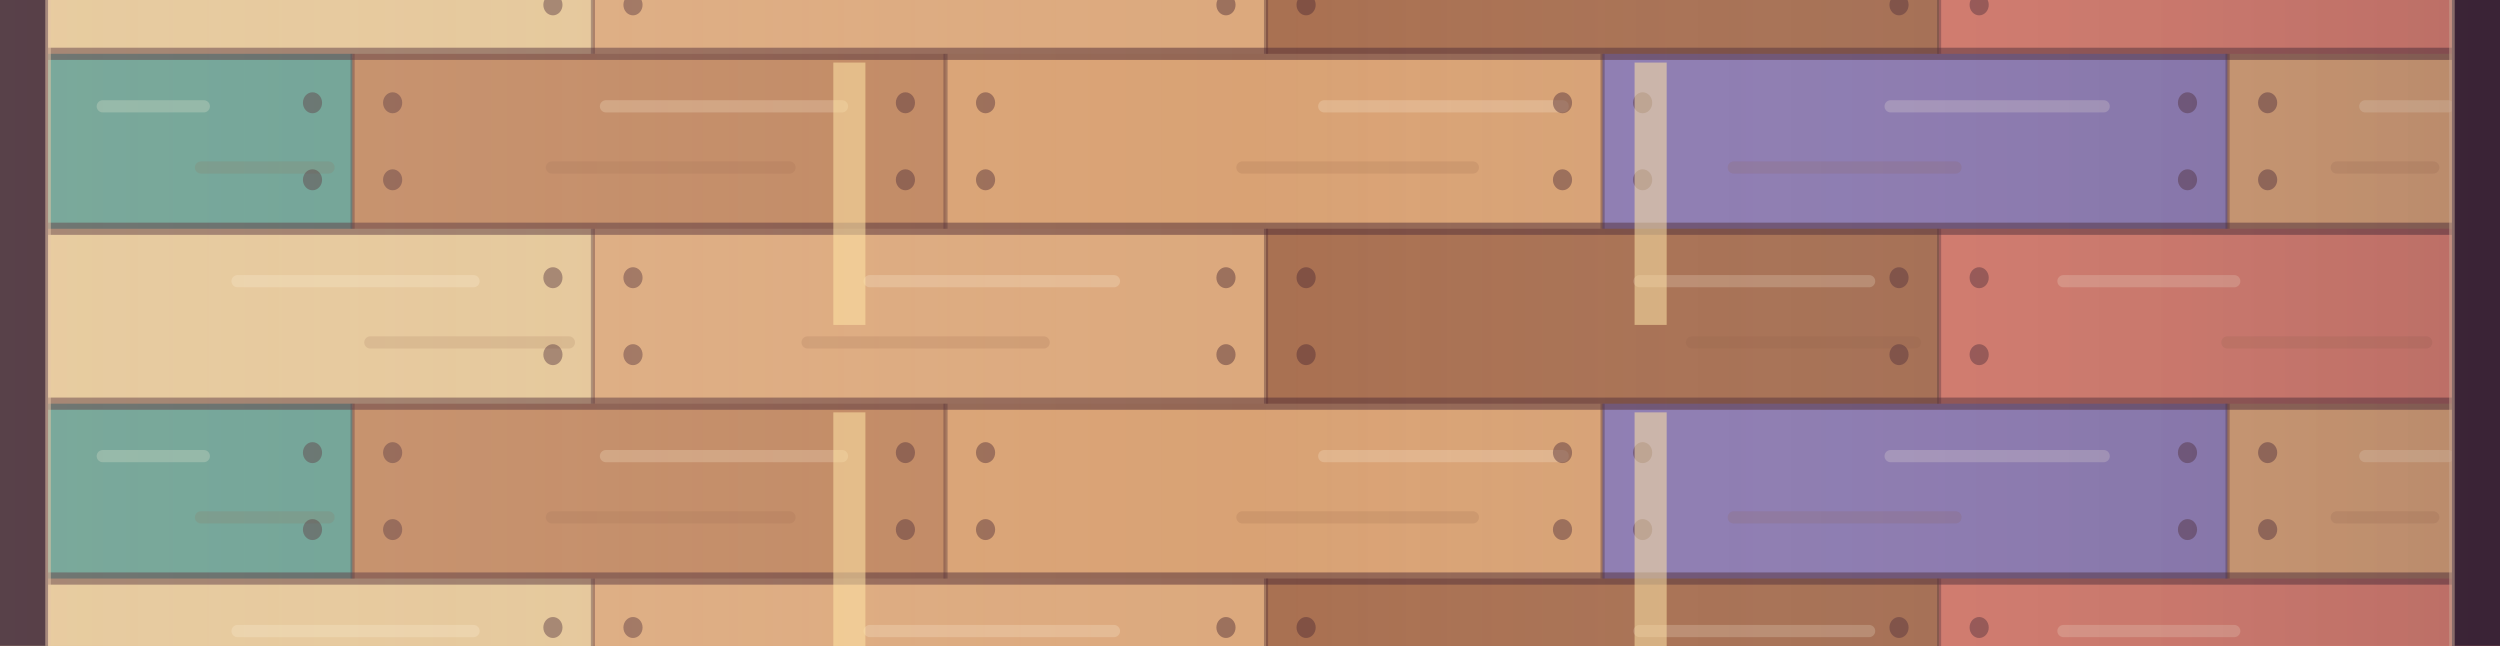
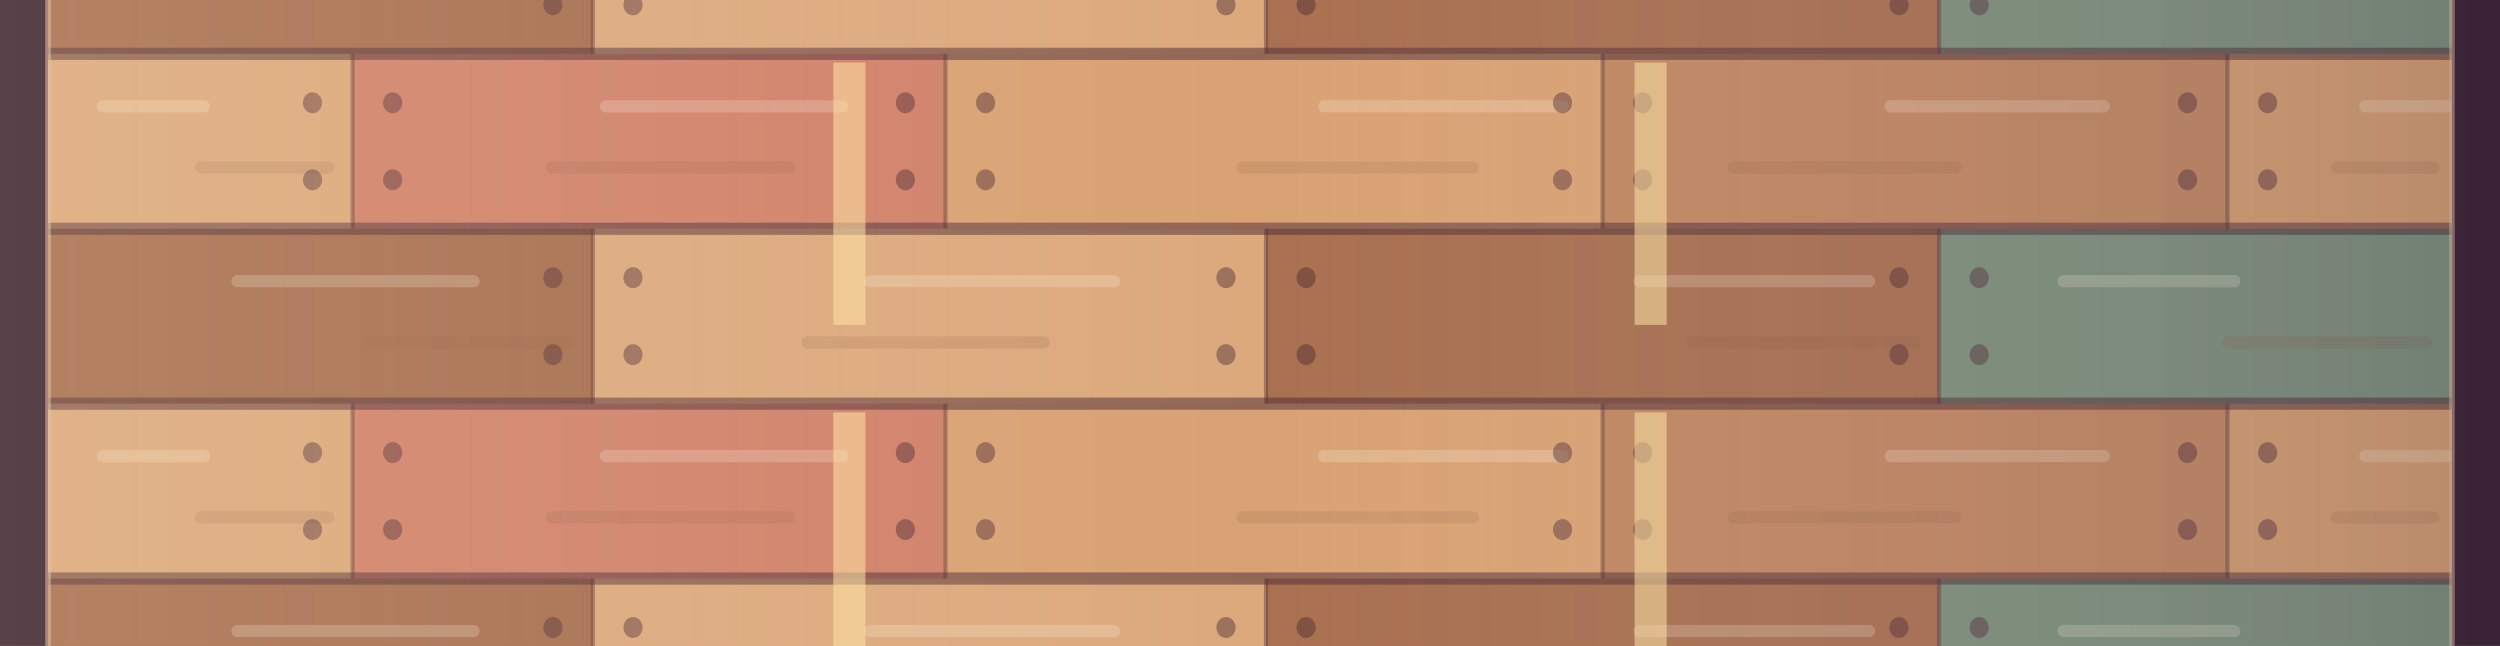
<svg xmlns="http://www.w3.org/2000/svg" width="360" height="93" viewBox="0 0 360 93">
  <rect width="360" height="93" fill="#C08660" />
-   <rect x="0" y="-42.62" width="50.77" height="25.78" fill="#669d91" />
-   <rect x="50.77" y="-42.62" width="85.38" height="25.78" fill="#c18862" />
+   <rect x="0" y="-42.62" width="50.77" height="25.78" fill="#dca87b" />
+   <rect x="50.77" y="-42.62" width="85.38" height="25.78" fill="#d1826a" />
  <rect x="136.15" y="-42.62" width="94.62" height="25.78" fill="#d9a274" />
-   <rect x="230.77" y="-42.62" width="90" height="25.78" fill="#8e7cb2" />
+   <rect x="230.77" y="-42.62" width="90" height="25.78" fill="#c18762" />
  <rect x="320.77" y="-42.62" width="39.23" height="25.78" fill="#d59e71" />
-   <rect x="0" y="-17.44" width="85.38" height="25.79" fill="#e4c597" />
+   <rect x="0" y="-17.44" width="85.38" height="25.79" fill="#a86f50" />
  <rect x="85.38" y="-17.44" width="96.93" height="25.79" fill="#dca97d" />
  <rect x="182.31" y="-17.44" width="96.92" height="25.79" fill="#a97051" />
-   <rect x="279.23" y="-17.44" width="80.77" height="25.79" fill="#d77c6b" />
-   <rect x="0" y="7.75" width="50.77" height="25.79" fill="#669d91" />
-   <rect x="50.77" y="7.75" width="85.38" height="25.79" fill="#c18862" />
+   <rect x="279.23" y="-17.44" width="80.77" height="25.79" fill="#7f907b" />
+   <rect x="0" y="7.75" width="50.77" height="25.79" fill="#dca87b" />
+   <rect x="50.77" y="7.75" width="85.38" height="25.79" fill="#d1826a" />
  <rect x="136.15" y="7.75" width="94.62" height="25.79" fill="#d9a274" />
-   <rect x="230.77" y="7.75" width="90" height="25.79" fill="#8e7cb2" />
+   <rect x="230.77" y="7.75" width="90" height="25.79" fill="#c18762" />
  <rect x="320.77" y="7.75" width="39.23" height="25.79" fill="#d59e71" />
-   <rect x="0" y="32.94" width="85.38" height="25.79" fill="#e4c597" />
+   <rect x="0" y="32.94" width="85.38" height="25.79" fill="#a86f50" />
  <rect x="85.38" y="32.94" width="96.93" height="25.79" fill="#dca97d" />
  <rect x="182.31" y="32.94" width="96.92" height="25.79" fill="#a97051" />
-   <rect x="279.23" y="32.94" width="80.77" height="25.79" fill="#d77c6b" />
-   <rect x="0" y="58.13" width="50.77" height="25.78" fill="#669d91" />
-   <rect x="50.77" y="58.13" width="85.38" height="25.78" fill="#c18862" />
+   <rect x="279.23" y="32.94" width="80.77" height="25.79" fill="#7f907b" />
+   <rect x="0" y="58.13" width="50.77" height="25.78" fill="#dca87b" />
+   <rect x="50.77" y="58.13" width="85.38" height="25.78" fill="#d1826a" />
  <rect x="136.15" y="58.13" width="94.62" height="25.78" fill="#d9a274" />
-   <rect x="230.77" y="58.13" width="90" height="25.78" fill="#8e7cb2" />
+   <rect x="230.77" y="58.13" width="90" height="25.78" fill="#c18762" />
  <rect x="320.77" y="58.13" width="39.23" height="25.78" fill="#d59e71" />
-   <rect x="0" y="83.31" width="85.38" height="25.79" fill="#e4c597" />
+   <rect x="0" y="83.31" width="85.38" height="25.79" fill="#a86f50" />
  <rect x="85.38" y="83.31" width="96.93" height="25.79" fill="#dca97d" />
  <rect x="182.31" y="83.31" width="96.92" height="25.79" fill="#a97051" />
-   <rect x="279.23" y="83.31" width="80.77" height="25.79" fill="#d77c6b" />
-   <rect x="0" y="108.5" width="50.77" height="25.79" fill="#669d91" />
-   <rect x="50.77" y="108.5" width="85.38" height="25.79" fill="#c18862" />
+   <rect x="279.23" y="83.31" width="80.77" height="25.79" fill="#7f907b" />
+   <rect x="0" y="108.5" width="50.77" height="25.79" fill="#dca87b" />
+   <rect x="50.77" y="108.5" width="85.38" height="25.79" fill="#d1826a" />
  <rect x="136.15" y="108.5" width="94.62" height="25.79" fill="#d9a274" />
-   <rect x="230.77" y="108.5" width="90" height="25.79" fill="#8e7cb2" />
+   <rect x="230.77" y="108.5" width="90" height="25.79" fill="#c18762" />
  <rect x="320.77" y="108.5" width="39.23" height="25.79" fill="#d59e71" />
-   <rect x="0" y="133.69" width="85.38" height="25.78" fill="#e4c597" />
+   <rect x="0" y="133.69" width="85.38" height="25.78" fill="#a86f50" />
  <rect x="85.38" y="133.69" width="96.93" height="25.78" fill="#dca97d" />
  <rect x="182.31" y="133.69" width="96.92" height="25.78" fill="#a97051" />
-   <rect x="279.23" y="133.69" width="80.77" height="25.78" fill="#d77c6b" />
+   <rect x="279.23" y="133.69" width="80.77" height="25.78" fill="#7f907b" />
  <path d="M14.8 -35.07H29.35" stroke="#FFF6DE" stroke-opacity="0.22" stroke-width="1.76" stroke-linecap="round" />
  <path d="M28.94 -26.25H47.31" stroke="#8C5A40" stroke-opacity="0.16" stroke-width="1.76" stroke-linecap="round" />
  <path d="M87.26 -35.07H121.24" stroke="#FFF6DE" stroke-opacity="0.22" stroke-width="1.76" stroke-linecap="round" />
  <path d="M79.48 -26.25H113.68" stroke="#8C5A40" stroke-opacity="0.16" stroke-width="1.76" stroke-linecap="round" />
  <path d="M190.69 -35.07H225.03" stroke="#FFF6DE" stroke-opacity="0.22" stroke-width="1.76" stroke-linecap="round" />
  <path d="M178.91 -26.25H212.09" stroke="#8C5A40" stroke-opacity="0.16" stroke-width="1.76" stroke-linecap="round" />
  <path d="M272.25 -35.07H302.93" stroke="#FFF6DE" stroke-opacity="0.22" stroke-width="1.76" stroke-linecap="round" />
  <path d="M249.66 -26.25H281.59" stroke="#8C5A40" stroke-opacity="0.16" stroke-width="1.76" stroke-linecap="round" />
  <path d="M340.6 -35.07H352.55" stroke="#FFF6DE" stroke-opacity="0.22" stroke-width="1.76" stroke-linecap="round" />
  <path d="M336.49 -26.25H350.39" stroke="#8C5A40" stroke-opacity="0.16" stroke-width="1.76" stroke-linecap="round" />
  <path d="M34.21 -9.88H68.19" stroke="#FFF6DE" stroke-opacity="0.22" stroke-width="1.76" stroke-linecap="round" />
  <path d="M53.33 -1.07H81.92" stroke="#8C5A40" stroke-opacity="0.16" stroke-width="1.76" stroke-linecap="round" />
  <path d="M125.24 -9.88H160.41" stroke="#FFF6DE" stroke-opacity="0.22" stroke-width="1.76" stroke-linecap="round" />
  <path d="M116.29 -1.07H150.29" stroke="#8C5A40" stroke-opacity="0.16" stroke-width="1.76" stroke-linecap="round" />
  <path d="M236.1 -9.88H269.15" stroke="#FFF6DE" stroke-opacity="0.22" stroke-width="1.76" stroke-linecap="round" />
  <path d="M243.64 -1.07H275.77" stroke="#8C5A40" stroke-opacity="0.16" stroke-width="1.76" stroke-linecap="round" />
  <path d="M297.14 -9.88H321.73" stroke="#FFF6DE" stroke-opacity="0.22" stroke-width="1.76" stroke-linecap="round" />
  <path d="M320.75 -1.07H349.37" stroke="#8C5A40" stroke-opacity="0.16" stroke-width="1.76" stroke-linecap="round" />
  <path d="M14.8 15.31H29.35" stroke="#FFF6DE" stroke-opacity="0.22" stroke-width="1.76" stroke-linecap="round" />
  <path d="M28.94 24.12H47.31" stroke="#8C5A40" stroke-opacity="0.16" stroke-width="1.76" stroke-linecap="round" />
  <path d="M87.26 15.31H121.24" stroke="#FFF6DE" stroke-opacity="0.22" stroke-width="1.76" stroke-linecap="round" />
  <path d="M79.48 24.12H113.68" stroke="#8C5A40" stroke-opacity="0.16" stroke-width="1.76" stroke-linecap="round" />
  <path d="M190.69 15.31H225.03" stroke="#FFF6DE" stroke-opacity="0.22" stroke-width="1.76" stroke-linecap="round" />
  <path d="M178.91 24.12H212.09" stroke="#8C5A40" stroke-opacity="0.16" stroke-width="1.76" stroke-linecap="round" />
  <path d="M272.25 15.31H302.93" stroke="#FFF6DE" stroke-opacity="0.22" stroke-width="1.76" stroke-linecap="round" />
  <path d="M249.66 24.12H281.59" stroke="#8C5A40" stroke-opacity="0.16" stroke-width="1.76" stroke-linecap="round" />
  <path d="M340.6 15.31H352.55" stroke="#FFF6DE" stroke-opacity="0.22" stroke-width="1.76" stroke-linecap="round" />
  <path d="M336.49 24.12H350.39" stroke="#8C5A40" stroke-opacity="0.16" stroke-width="1.76" stroke-linecap="round" />
  <path d="M34.21 40.49H68.19" stroke="#FFF6DE" stroke-opacity="0.22" stroke-width="1.76" stroke-linecap="round" />
  <path d="M53.33 49.31H81.92" stroke="#8C5A40" stroke-opacity="0.16" stroke-width="1.76" stroke-linecap="round" />
  <path d="M125.24 40.49H160.41" stroke="#FFF6DE" stroke-opacity="0.22" stroke-width="1.76" stroke-linecap="round" />
  <path d="M116.29 49.31H150.29" stroke="#8C5A40" stroke-opacity="0.16" stroke-width="1.76" stroke-linecap="round" />
  <path d="M236.1 40.49H269.15" stroke="#FFF6DE" stroke-opacity="0.22" stroke-width="1.76" stroke-linecap="round" />
  <path d="M243.64 49.31H275.77" stroke="#8C5A40" stroke-opacity="0.16" stroke-width="1.76" stroke-linecap="round" />
  <path d="M297.14 40.49H321.73" stroke="#FFF6DE" stroke-opacity="0.22" stroke-width="1.76" stroke-linecap="round" />
  <path d="M320.75 49.31H349.37" stroke="#8C5A40" stroke-opacity="0.16" stroke-width="1.76" stroke-linecap="round" />
  <path d="M14.8 65.68H29.35" stroke="#FFF6DE" stroke-opacity="0.22" stroke-width="1.76" stroke-linecap="round" />
  <path d="M28.94 74.5H47.31" stroke="#8C5A40" stroke-opacity="0.16" stroke-width="1.76" stroke-linecap="round" />
  <path d="M87.26 65.68H121.24" stroke="#FFF6DE" stroke-opacity="0.22" stroke-width="1.76" stroke-linecap="round" />
  <path d="M79.48 74.5H113.68" stroke="#8C5A40" stroke-opacity="0.16" stroke-width="1.76" stroke-linecap="round" />
  <path d="M190.69 65.68H225.03" stroke="#FFF6DE" stroke-opacity="0.22" stroke-width="1.76" stroke-linecap="round" />
  <path d="M178.91 74.5H212.09" stroke="#8C5A40" stroke-opacity="0.16" stroke-width="1.76" stroke-linecap="round" />
  <path d="M272.25 65.68H302.93" stroke="#FFF6DE" stroke-opacity="0.22" stroke-width="1.76" stroke-linecap="round" />
  <path d="M249.66 74.5H281.59" stroke="#8C5A40" stroke-opacity="0.16" stroke-width="1.76" stroke-linecap="round" />
  <path d="M340.6 65.68H352.55" stroke="#FFF6DE" stroke-opacity="0.22" stroke-width="1.76" stroke-linecap="round" />
  <path d="M336.49 74.5H350.39" stroke="#8C5A40" stroke-opacity="0.16" stroke-width="1.76" stroke-linecap="round" />
  <path d="M34.21 90.87H68.19" stroke="#FFF6DE" stroke-opacity="0.22" stroke-width="1.76" stroke-linecap="round" />
  <path d="M53.33 99.68H81.92" stroke="#8C5A40" stroke-opacity="0.16" stroke-width="1.76" stroke-linecap="round" />
  <path d="M125.24 90.87H160.41" stroke="#FFF6DE" stroke-opacity="0.22" stroke-width="1.76" stroke-linecap="round" />
  <path d="M116.29 99.68H150.29" stroke="#8C5A40" stroke-opacity="0.16" stroke-width="1.76" stroke-linecap="round" />
  <path d="M236.1 90.87H269.15" stroke="#FFF6DE" stroke-opacity="0.22" stroke-width="1.76" stroke-linecap="round" />
  <path d="M243.64 99.68H275.77" stroke="#8C5A40" stroke-opacity="0.16" stroke-width="1.76" stroke-linecap="round" />
  <path d="M297.14 90.87H321.73" stroke="#FFF6DE" stroke-opacity="0.22" stroke-width="1.76" stroke-linecap="round" />
  <path d="M320.75 99.68H349.37" stroke="#8C5A40" stroke-opacity="0.16" stroke-width="1.76" stroke-linecap="round" />
  <path d="M14.8 116.06H29.35" stroke="#FFF6DE" stroke-opacity="0.22" stroke-width="1.76" stroke-linecap="round" />
  <path d="M28.94 124.87H47.31" stroke="#8C5A40" stroke-opacity="0.16" stroke-width="1.76" stroke-linecap="round" />
  <path d="M87.26 116.06H121.24" stroke="#FFF6DE" stroke-opacity="0.22" stroke-width="1.76" stroke-linecap="round" />
  <path d="M79.48 124.87H113.68" stroke="#8C5A40" stroke-opacity="0.16" stroke-width="1.76" stroke-linecap="round" />
  <path d="M190.69 116.06H225.03" stroke="#FFF6DE" stroke-opacity="0.22" stroke-width="1.76" stroke-linecap="round" />
  <path d="M178.91 124.87H212.09" stroke="#8C5A40" stroke-opacity="0.16" stroke-width="1.76" stroke-linecap="round" />
  <path d="M272.25 116.06H302.93" stroke="#FFF6DE" stroke-opacity="0.22" stroke-width="1.76" stroke-linecap="round" />
  <path d="M249.66 124.87H281.59" stroke="#8C5A40" stroke-opacity="0.16" stroke-width="1.76" stroke-linecap="round" />
  <path d="M340.6 116.06H352.55" stroke="#FFF6DE" stroke-opacity="0.22" stroke-width="1.76" stroke-linecap="round" />
  <path d="M336.49 124.87H350.39" stroke="#8C5A40" stroke-opacity="0.16" stroke-width="1.76" stroke-linecap="round" />
  <path d="M34.21 141.24H68.19" stroke="#FFF6DE" stroke-opacity="0.22" stroke-width="1.76" stroke-linecap="round" />
  <path d="M53.33 150.06H81.92" stroke="#8C5A40" stroke-opacity="0.16" stroke-width="1.76" stroke-linecap="round" />
  <path d="M125.24 141.24H160.41" stroke="#FFF6DE" stroke-opacity="0.22" stroke-width="1.76" stroke-linecap="round" />
  <path d="M116.29 150.06H150.29" stroke="#8C5A40" stroke-opacity="0.16" stroke-width="1.76" stroke-linecap="round" />
  <path d="M236.1 141.24H269.15" stroke="#FFF6DE" stroke-opacity="0.22" stroke-width="1.76" stroke-linecap="round" />
  <path d="M243.64 150.06H275.77" stroke="#8C5A40" stroke-opacity="0.16" stroke-width="1.76" stroke-linecap="round" />
  <path d="M297.14 141.24H321.73" stroke="#FFF6DE" stroke-opacity="0.22" stroke-width="1.76" stroke-linecap="round" />
  <path d="M320.75 150.06H349.37" stroke="#8C5A40" stroke-opacity="0.16" stroke-width="1.76" stroke-linecap="round" />
  <path d="M50.77 -42.62V-17.44" stroke="#4E2B34" stroke-opacity=".38" stroke-width="0.6" />
  <path d="M136.15 -42.62V-17.44" stroke="#4E2B34" stroke-opacity=".38" stroke-width="0.6" />
  <path d="M230.77 -42.62V-17.44" stroke="#4E2B34" stroke-opacity=".38" stroke-width="0.6" />
  <path d="M320.77 -42.62V-17.44" stroke="#4E2B34" stroke-opacity=".38" stroke-width="0.6" />
  <path d="M0 -42.62H360" stroke="#4E2B34" stroke-opacity=".5" stroke-width="1.76" />
  <path d="M85.38 -17.44V7.75" stroke="#4E2B34" stroke-opacity=".38" stroke-width="0.6" />
  <path d="M182.31 -17.44V7.75" stroke="#4E2B34" stroke-opacity=".38" stroke-width="0.6" />
  <path d="M279.23 -17.44V7.75" stroke="#4E2B34" stroke-opacity=".38" stroke-width="0.6" />
  <path d="M0 -17.44H360" stroke="#4E2B34" stroke-opacity=".5" stroke-width="1.76" />
  <path d="M50.77 7.75V32.94" stroke="#4E2B34" stroke-opacity=".38" stroke-width="0.6" />
  <path d="M136.15 7.75V32.94" stroke="#4E2B34" stroke-opacity=".38" stroke-width="0.6" />
  <path d="M230.77 7.75V32.94" stroke="#4E2B34" stroke-opacity=".38" stroke-width="0.6" />
  <path d="M320.77 7.75V32.94" stroke="#4E2B34" stroke-opacity=".38" stroke-width="0.6" />
  <path d="M0 7.75H360" stroke="#4E2B34" stroke-opacity=".5" stroke-width="1.76" />
  <path d="M85.38 32.94V58.13" stroke="#4E2B34" stroke-opacity=".38" stroke-width="0.6" />
  <path d="M182.31 32.94V58.13" stroke="#4E2B34" stroke-opacity=".38" stroke-width="0.6" />
  <path d="M279.23 32.94V58.13" stroke="#4E2B34" stroke-opacity=".38" stroke-width="0.6" />
  <path d="M0 32.94H360" stroke="#4E2B34" stroke-opacity=".5" stroke-width="1.76" />
  <path d="M50.77 58.13V83.31" stroke="#4E2B34" stroke-opacity=".38" stroke-width="0.6" />
  <path d="M136.15 58.13V83.31" stroke="#4E2B34" stroke-opacity=".38" stroke-width="0.6" />
  <path d="M230.77 58.13V83.31" stroke="#4E2B34" stroke-opacity=".38" stroke-width="0.6" />
  <path d="M320.77 58.13V83.31" stroke="#4E2B34" stroke-opacity=".38" stroke-width="0.6" />
  <path d="M0 58.13H360" stroke="#4E2B34" stroke-opacity=".5" stroke-width="1.76" />
  <path d="M85.38 83.31V108.5" stroke="#4E2B34" stroke-opacity=".38" stroke-width="0.6" />
  <path d="M182.31 83.31V108.5" stroke="#4E2B34" stroke-opacity=".38" stroke-width="0.6" />
  <path d="M279.23 83.31V108.5" stroke="#4E2B34" stroke-opacity=".38" stroke-width="0.6" />
  <path d="M0 83.31H360" stroke="#4E2B34" stroke-opacity=".5" stroke-width="1.76" />
  <path d="M50.77 108.5V133.69" stroke="#4E2B34" stroke-opacity=".38" stroke-width="0.6" />
  <path d="M136.15 108.5V133.69" stroke="#4E2B34" stroke-opacity=".38" stroke-width="0.6" />
  <path d="M230.77 108.5V133.69" stroke="#4E2B34" stroke-opacity=".38" stroke-width="0.6" />
  <path d="M320.77 108.5V133.69" stroke="#4E2B34" stroke-opacity=".38" stroke-width="0.6" />
  <path d="M0 108.5H360" stroke="#4E2B34" stroke-opacity=".5" stroke-width="1.76" />
  <path d="M85.38 133.69V158.87" stroke="#4E2B34" stroke-opacity=".38" stroke-width="0.6" />
  <path d="M182.31 133.69V158.87" stroke="#4E2B34" stroke-opacity=".38" stroke-width="0.6" />
  <path d="M279.23 133.69V158.87" stroke="#4E2B34" stroke-opacity=".38" stroke-width="0.6" />
  <path d="M0 133.69H360" stroke="#4E2B34" stroke-opacity=".5" stroke-width="1.76" />
  <ellipse cx="45" cy="-35.57" rx="1.38" ry="1.51" fill="#4E2B34" fill-opacity=".45" />
  <ellipse cx="45" cy="-24.49" rx="1.38" ry="1.51" fill="#4E2B34" fill-opacity=".45" />
  <ellipse cx="56.54" cy="-35.57" rx="1.38" ry="1.51" fill="#4E2B34" fill-opacity=".45" />
  <ellipse cx="56.54" cy="-24.49" rx="1.38" ry="1.51" fill="#4E2B34" fill-opacity=".45" />
  <ellipse cx="130.38" cy="-35.57" rx="1.38" ry="1.51" fill="#4E2B34" fill-opacity=".45" />
  <ellipse cx="130.38" cy="-24.49" rx="1.38" ry="1.51" fill="#4E2B34" fill-opacity=".45" />
  <ellipse cx="141.92" cy="-35.57" rx="1.38" ry="1.51" fill="#4E2B34" fill-opacity=".45" />
  <ellipse cx="141.92" cy="-24.49" rx="1.38" ry="1.51" fill="#4E2B34" fill-opacity=".45" />
  <ellipse cx="225" cy="-35.57" rx="1.38" ry="1.51" fill="#4E2B34" fill-opacity=".45" />
  <ellipse cx="225" cy="-24.49" rx="1.38" ry="1.51" fill="#4E2B34" fill-opacity=".45" />
  <ellipse cx="236.54" cy="-35.57" rx="1.38" ry="1.51" fill="#4E2B34" fill-opacity=".45" />
  <ellipse cx="236.54" cy="-24.49" rx="1.38" ry="1.51" fill="#4E2B34" fill-opacity=".45" />
  <ellipse cx="315" cy="-35.57" rx="1.38" ry="1.51" fill="#4E2B34" fill-opacity=".45" />
  <ellipse cx="315" cy="-24.49" rx="1.38" ry="1.51" fill="#4E2B34" fill-opacity=".45" />
  <ellipse cx="326.54" cy="-35.57" rx="1.38" ry="1.51" fill="#4E2B34" fill-opacity=".45" />
  <ellipse cx="326.54" cy="-24.49" rx="1.38" ry="1.51" fill="#4E2B34" fill-opacity=".45" />
  <ellipse cx="79.62" cy="-10.38" rx="1.38" ry="1.51" fill="#4E2B34" fill-opacity=".45" />
  <ellipse cx="79.62" cy="0.7" rx="1.38" ry="1.51" fill="#4E2B34" fill-opacity=".45" />
  <ellipse cx="91.15" cy="-10.38" rx="1.38" ry="1.51" fill="#4E2B34" fill-opacity=".45" />
  <ellipse cx="91.15" cy="0.7" rx="1.38" ry="1.51" fill="#4E2B34" fill-opacity=".45" />
  <ellipse cx="176.54" cy="-10.38" rx="1.38" ry="1.51" fill="#4E2B34" fill-opacity=".45" />
  <ellipse cx="176.54" cy="0.7" rx="1.38" ry="1.51" fill="#4E2B34" fill-opacity=".45" />
  <ellipse cx="188.08" cy="-10.38" rx="1.38" ry="1.51" fill="#4E2B34" fill-opacity=".45" />
  <ellipse cx="188.08" cy="0.7" rx="1.38" ry="1.51" fill="#4E2B34" fill-opacity=".45" />
  <ellipse cx="273.46" cy="-10.38" rx="1.38" ry="1.51" fill="#4E2B34" fill-opacity=".45" />
  <ellipse cx="273.46" cy="0.7" rx="1.38" ry="1.51" fill="#4E2B34" fill-opacity=".45" />
  <ellipse cx="285" cy="-10.38" rx="1.38" ry="1.51" fill="#4E2B34" fill-opacity=".45" />
  <ellipse cx="285" cy="0.7" rx="1.38" ry="1.51" fill="#4E2B34" fill-opacity=".45" />
  <ellipse cx="45" cy="14.8" rx="1.38" ry="1.51" fill="#4E2B34" fill-opacity=".45" />
  <ellipse cx="45" cy="25.89" rx="1.38" ry="1.51" fill="#4E2B34" fill-opacity=".45" />
  <ellipse cx="56.54" cy="14.8" rx="1.38" ry="1.51" fill="#4E2B34" fill-opacity=".45" />
  <ellipse cx="56.54" cy="25.89" rx="1.38" ry="1.51" fill="#4E2B34" fill-opacity=".45" />
  <ellipse cx="130.38" cy="14.8" rx="1.38" ry="1.51" fill="#4E2B34" fill-opacity=".45" />
  <ellipse cx="130.38" cy="25.89" rx="1.38" ry="1.51" fill="#4E2B34" fill-opacity=".45" />
  <ellipse cx="141.92" cy="14.8" rx="1.38" ry="1.51" fill="#4E2B34" fill-opacity=".45" />
  <ellipse cx="141.92" cy="25.89" rx="1.38" ry="1.51" fill="#4E2B34" fill-opacity=".45" />
  <ellipse cx="225" cy="14.8" rx="1.38" ry="1.51" fill="#4E2B34" fill-opacity=".45" />
  <ellipse cx="225" cy="25.89" rx="1.38" ry="1.51" fill="#4E2B34" fill-opacity=".45" />
  <ellipse cx="236.54" cy="14.8" rx="1.38" ry="1.51" fill="#4E2B34" fill-opacity=".45" />
  <ellipse cx="236.54" cy="25.89" rx="1.38" ry="1.51" fill="#4E2B34" fill-opacity=".45" />
  <ellipse cx="315" cy="14.8" rx="1.38" ry="1.51" fill="#4E2B34" fill-opacity=".45" />
  <ellipse cx="315" cy="25.89" rx="1.38" ry="1.51" fill="#4E2B34" fill-opacity=".45" />
  <ellipse cx="326.54" cy="14.8" rx="1.38" ry="1.51" fill="#4E2B34" fill-opacity=".45" />
  <ellipse cx="326.54" cy="25.89" rx="1.38" ry="1.51" fill="#4E2B34" fill-opacity=".45" />
  <ellipse cx="79.62" cy="39.99" rx="1.38" ry="1.51" fill="#4E2B34" fill-opacity=".45" />
  <ellipse cx="79.62" cy="51.07" rx="1.38" ry="1.51" fill="#4E2B34" fill-opacity=".45" />
  <ellipse cx="91.15" cy="39.99" rx="1.38" ry="1.51" fill="#4E2B34" fill-opacity=".45" />
  <ellipse cx="91.15" cy="51.07" rx="1.38" ry="1.51" fill="#4E2B34" fill-opacity=".45" />
  <ellipse cx="176.54" cy="39.99" rx="1.38" ry="1.51" fill="#4E2B34" fill-opacity=".45" />
  <ellipse cx="176.54" cy="51.07" rx="1.38" ry="1.51" fill="#4E2B34" fill-opacity=".45" />
  <ellipse cx="188.08" cy="39.99" rx="1.38" ry="1.51" fill="#4E2B34" fill-opacity=".45" />
  <ellipse cx="188.08" cy="51.07" rx="1.38" ry="1.51" fill="#4E2B34" fill-opacity=".45" />
  <ellipse cx="273.46" cy="39.99" rx="1.38" ry="1.51" fill="#4E2B34" fill-opacity=".45" />
  <ellipse cx="273.46" cy="51.07" rx="1.38" ry="1.51" fill="#4E2B34" fill-opacity=".45" />
  <ellipse cx="285" cy="39.99" rx="1.38" ry="1.51" fill="#4E2B34" fill-opacity=".45" />
  <ellipse cx="285" cy="51.07" rx="1.38" ry="1.51" fill="#4E2B34" fill-opacity=".45" />
  <ellipse cx="45" cy="65.18" rx="1.38" ry="1.51" fill="#4E2B34" fill-opacity=".45" />
  <ellipse cx="45" cy="76.26" rx="1.38" ry="1.51" fill="#4E2B34" fill-opacity=".45" />
  <ellipse cx="56.54" cy="65.18" rx="1.38" ry="1.51" fill="#4E2B34" fill-opacity=".45" />
  <ellipse cx="56.54" cy="76.26" rx="1.38" ry="1.51" fill="#4E2B34" fill-opacity=".45" />
  <ellipse cx="130.38" cy="65.18" rx="1.38" ry="1.51" fill="#4E2B34" fill-opacity=".45" />
  <ellipse cx="130.38" cy="76.26" rx="1.38" ry="1.51" fill="#4E2B34" fill-opacity=".45" />
  <ellipse cx="141.92" cy="65.18" rx="1.38" ry="1.51" fill="#4E2B34" fill-opacity=".45" />
  <ellipse cx="141.92" cy="76.26" rx="1.38" ry="1.51" fill="#4E2B34" fill-opacity=".45" />
  <ellipse cx="225" cy="65.18" rx="1.38" ry="1.51" fill="#4E2B34" fill-opacity=".45" />
  <ellipse cx="225" cy="76.26" rx="1.38" ry="1.51" fill="#4E2B34" fill-opacity=".45" />
  <ellipse cx="236.54" cy="65.18" rx="1.38" ry="1.51" fill="#4E2B34" fill-opacity=".45" />
  <ellipse cx="236.54" cy="76.26" rx="1.38" ry="1.51" fill="#4E2B34" fill-opacity=".45" />
  <ellipse cx="315" cy="65.18" rx="1.38" ry="1.51" fill="#4E2B34" fill-opacity=".45" />
  <ellipse cx="315" cy="76.26" rx="1.38" ry="1.51" fill="#4E2B34" fill-opacity=".45" />
  <ellipse cx="326.54" cy="65.18" rx="1.38" ry="1.51" fill="#4E2B34" fill-opacity=".45" />
  <ellipse cx="326.54" cy="76.26" rx="1.38" ry="1.51" fill="#4E2B34" fill-opacity=".45" />
  <ellipse cx="79.62" cy="90.36" rx="1.38" ry="1.51" fill="#4E2B34" fill-opacity=".45" />
  <ellipse cx="79.62" cy="101.45" rx="1.38" ry="1.51" fill="#4E2B34" fill-opacity=".45" />
  <ellipse cx="91.15" cy="90.36" rx="1.38" ry="1.51" fill="#4E2B34" fill-opacity=".45" />
  <ellipse cx="91.15" cy="101.45" rx="1.38" ry="1.51" fill="#4E2B34" fill-opacity=".45" />
  <ellipse cx="176.54" cy="90.36" rx="1.38" ry="1.51" fill="#4E2B34" fill-opacity=".45" />
  <ellipse cx="176.54" cy="101.45" rx="1.38" ry="1.51" fill="#4E2B34" fill-opacity=".45" />
  <ellipse cx="188.08" cy="90.36" rx="1.38" ry="1.51" fill="#4E2B34" fill-opacity=".45" />
  <ellipse cx="188.08" cy="101.45" rx="1.38" ry="1.51" fill="#4E2B34" fill-opacity=".45" />
  <ellipse cx="273.46" cy="90.36" rx="1.38" ry="1.51" fill="#4E2B34" fill-opacity=".45" />
  <ellipse cx="273.46" cy="101.45" rx="1.38" ry="1.51" fill="#4E2B34" fill-opacity=".45" />
  <ellipse cx="285" cy="90.36" rx="1.38" ry="1.51" fill="#4E2B34" fill-opacity=".45" />
  <ellipse cx="285" cy="101.45" rx="1.38" ry="1.51" fill="#4E2B34" fill-opacity=".45" />
  <ellipse cx="45" cy="115.55" rx="1.38" ry="1.51" fill="#4E2B34" fill-opacity=".45" />
  <ellipse cx="45" cy="126.63" rx="1.38" ry="1.51" fill="#4E2B34" fill-opacity=".45" />
  <ellipse cx="56.54" cy="115.55" rx="1.38" ry="1.51" fill="#4E2B34" fill-opacity=".45" />
  <ellipse cx="56.54" cy="126.63" rx="1.38" ry="1.51" fill="#4E2B34" fill-opacity=".45" />
  <ellipse cx="130.38" cy="115.55" rx="1.38" ry="1.51" fill="#4E2B34" fill-opacity=".45" />
  <ellipse cx="130.38" cy="126.63" rx="1.38" ry="1.51" fill="#4E2B34" fill-opacity=".45" />
  <ellipse cx="141.92" cy="115.55" rx="1.38" ry="1.51" fill="#4E2B34" fill-opacity=".45" />
  <ellipse cx="141.92" cy="126.63" rx="1.38" ry="1.51" fill="#4E2B34" fill-opacity=".45" />
  <ellipse cx="225" cy="115.55" rx="1.38" ry="1.51" fill="#4E2B34" fill-opacity=".45" />
  <ellipse cx="225" cy="126.63" rx="1.38" ry="1.51" fill="#4E2B34" fill-opacity=".45" />
  <ellipse cx="236.54" cy="115.55" rx="1.38" ry="1.51" fill="#4E2B34" fill-opacity=".45" />
  <ellipse cx="236.54" cy="126.63" rx="1.38" ry="1.51" fill="#4E2B34" fill-opacity=".45" />
  <ellipse cx="315" cy="115.55" rx="1.38" ry="1.51" fill="#4E2B34" fill-opacity=".45" />
  <ellipse cx="315" cy="126.63" rx="1.38" ry="1.51" fill="#4E2B34" fill-opacity=".45" />
  <ellipse cx="326.54" cy="115.55" rx="1.38" ry="1.51" fill="#4E2B34" fill-opacity=".45" />
  <ellipse cx="326.54" cy="126.63" rx="1.38" ry="1.51" fill="#4E2B34" fill-opacity=".45" />
  <ellipse cx="79.62" cy="140.74" rx="1.38" ry="1.51" fill="#4E2B34" fill-opacity=".45" />
  <ellipse cx="79.62" cy="151.82" rx="1.38" ry="1.51" fill="#4E2B34" fill-opacity=".45" />
  <ellipse cx="91.15" cy="140.74" rx="1.38" ry="1.51" fill="#4E2B34" fill-opacity=".45" />
  <ellipse cx="91.15" cy="151.82" rx="1.38" ry="1.51" fill="#4E2B34" fill-opacity=".45" />
  <ellipse cx="176.54" cy="140.74" rx="1.38" ry="1.51" fill="#4E2B34" fill-opacity=".45" />
  <ellipse cx="176.54" cy="151.82" rx="1.38" ry="1.51" fill="#4E2B34" fill-opacity=".45" />
  <ellipse cx="188.08" cy="140.74" rx="1.38" ry="1.51" fill="#4E2B34" fill-opacity=".45" />
  <ellipse cx="188.08" cy="151.82" rx="1.38" ry="1.51" fill="#4E2B34" fill-opacity=".45" />
  <ellipse cx="273.46" cy="140.74" rx="1.38" ry="1.51" fill="#4E2B34" fill-opacity=".45" />
  <ellipse cx="273.46" cy="151.82" rx="1.38" ry="1.51" fill="#4E2B34" fill-opacity=".45" />
  <ellipse cx="285" cy="140.74" rx="1.38" ry="1.51" fill="#4E2B34" fill-opacity=".45" />
  <ellipse cx="285" cy="151.82" rx="1.38" ry="1.51" fill="#4E2B34" fill-opacity=".45" />
  <rect x="120" y="-41.37" width="4.62" height="37.79" fill="#FFE3A2" fill-opacity=".55" />
  <rect x="235.38" y="-41.37" width="4.62" height="37.79" fill="#FFE3A2" fill-opacity=".55" />
  <rect x="120" y="9.01" width="4.62" height="37.78" fill="#FFE3A2" fill-opacity=".55" />
  <rect x="235.38" y="9.01" width="4.62" height="37.78" fill="#FFE3A2" fill-opacity=".55" />
  <rect x="120" y="59.38" width="4.62" height="37.79" fill="#FFE3A2" fill-opacity=".55" />
  <rect x="235.38" y="59.38" width="4.62" height="37.79" fill="#FFE3A2" fill-opacity=".55" />
  <rect x="120" y="109.76" width="4.62" height="37.78" fill="#FFE3A2" fill-opacity=".55" />
  <rect x="235.38" y="109.76" width="4.62" height="37.78" fill="#FFE3A2" fill-opacity=".55" />
  <rect x="0" y="0" width="6.92" height="93" fill="#3E2432" />
  <rect x="353.08" y="0" width="6.92" height="93" fill="#3E2432" />
  <path d="M6.92 0V93M353.08 0V93" stroke="#e4be9e" stroke-opacity=".55" stroke-width="0.8" />
  <defs>
    <linearGradient id="l" x1="0" x2="1" y1="0" y2="0">
      <stop offset="0" stop-color="#FFF4D8" stop-opacity="0.14" />
      <stop offset=".5" stop-color="#FFFFFF" stop-opacity="0" />
      <stop offset="1" stop-color="#211C47" stop-opacity="0.16" />
    </linearGradient>
  </defs>
  <rect width="360" height="93" fill="url(#l)" />
</svg>
